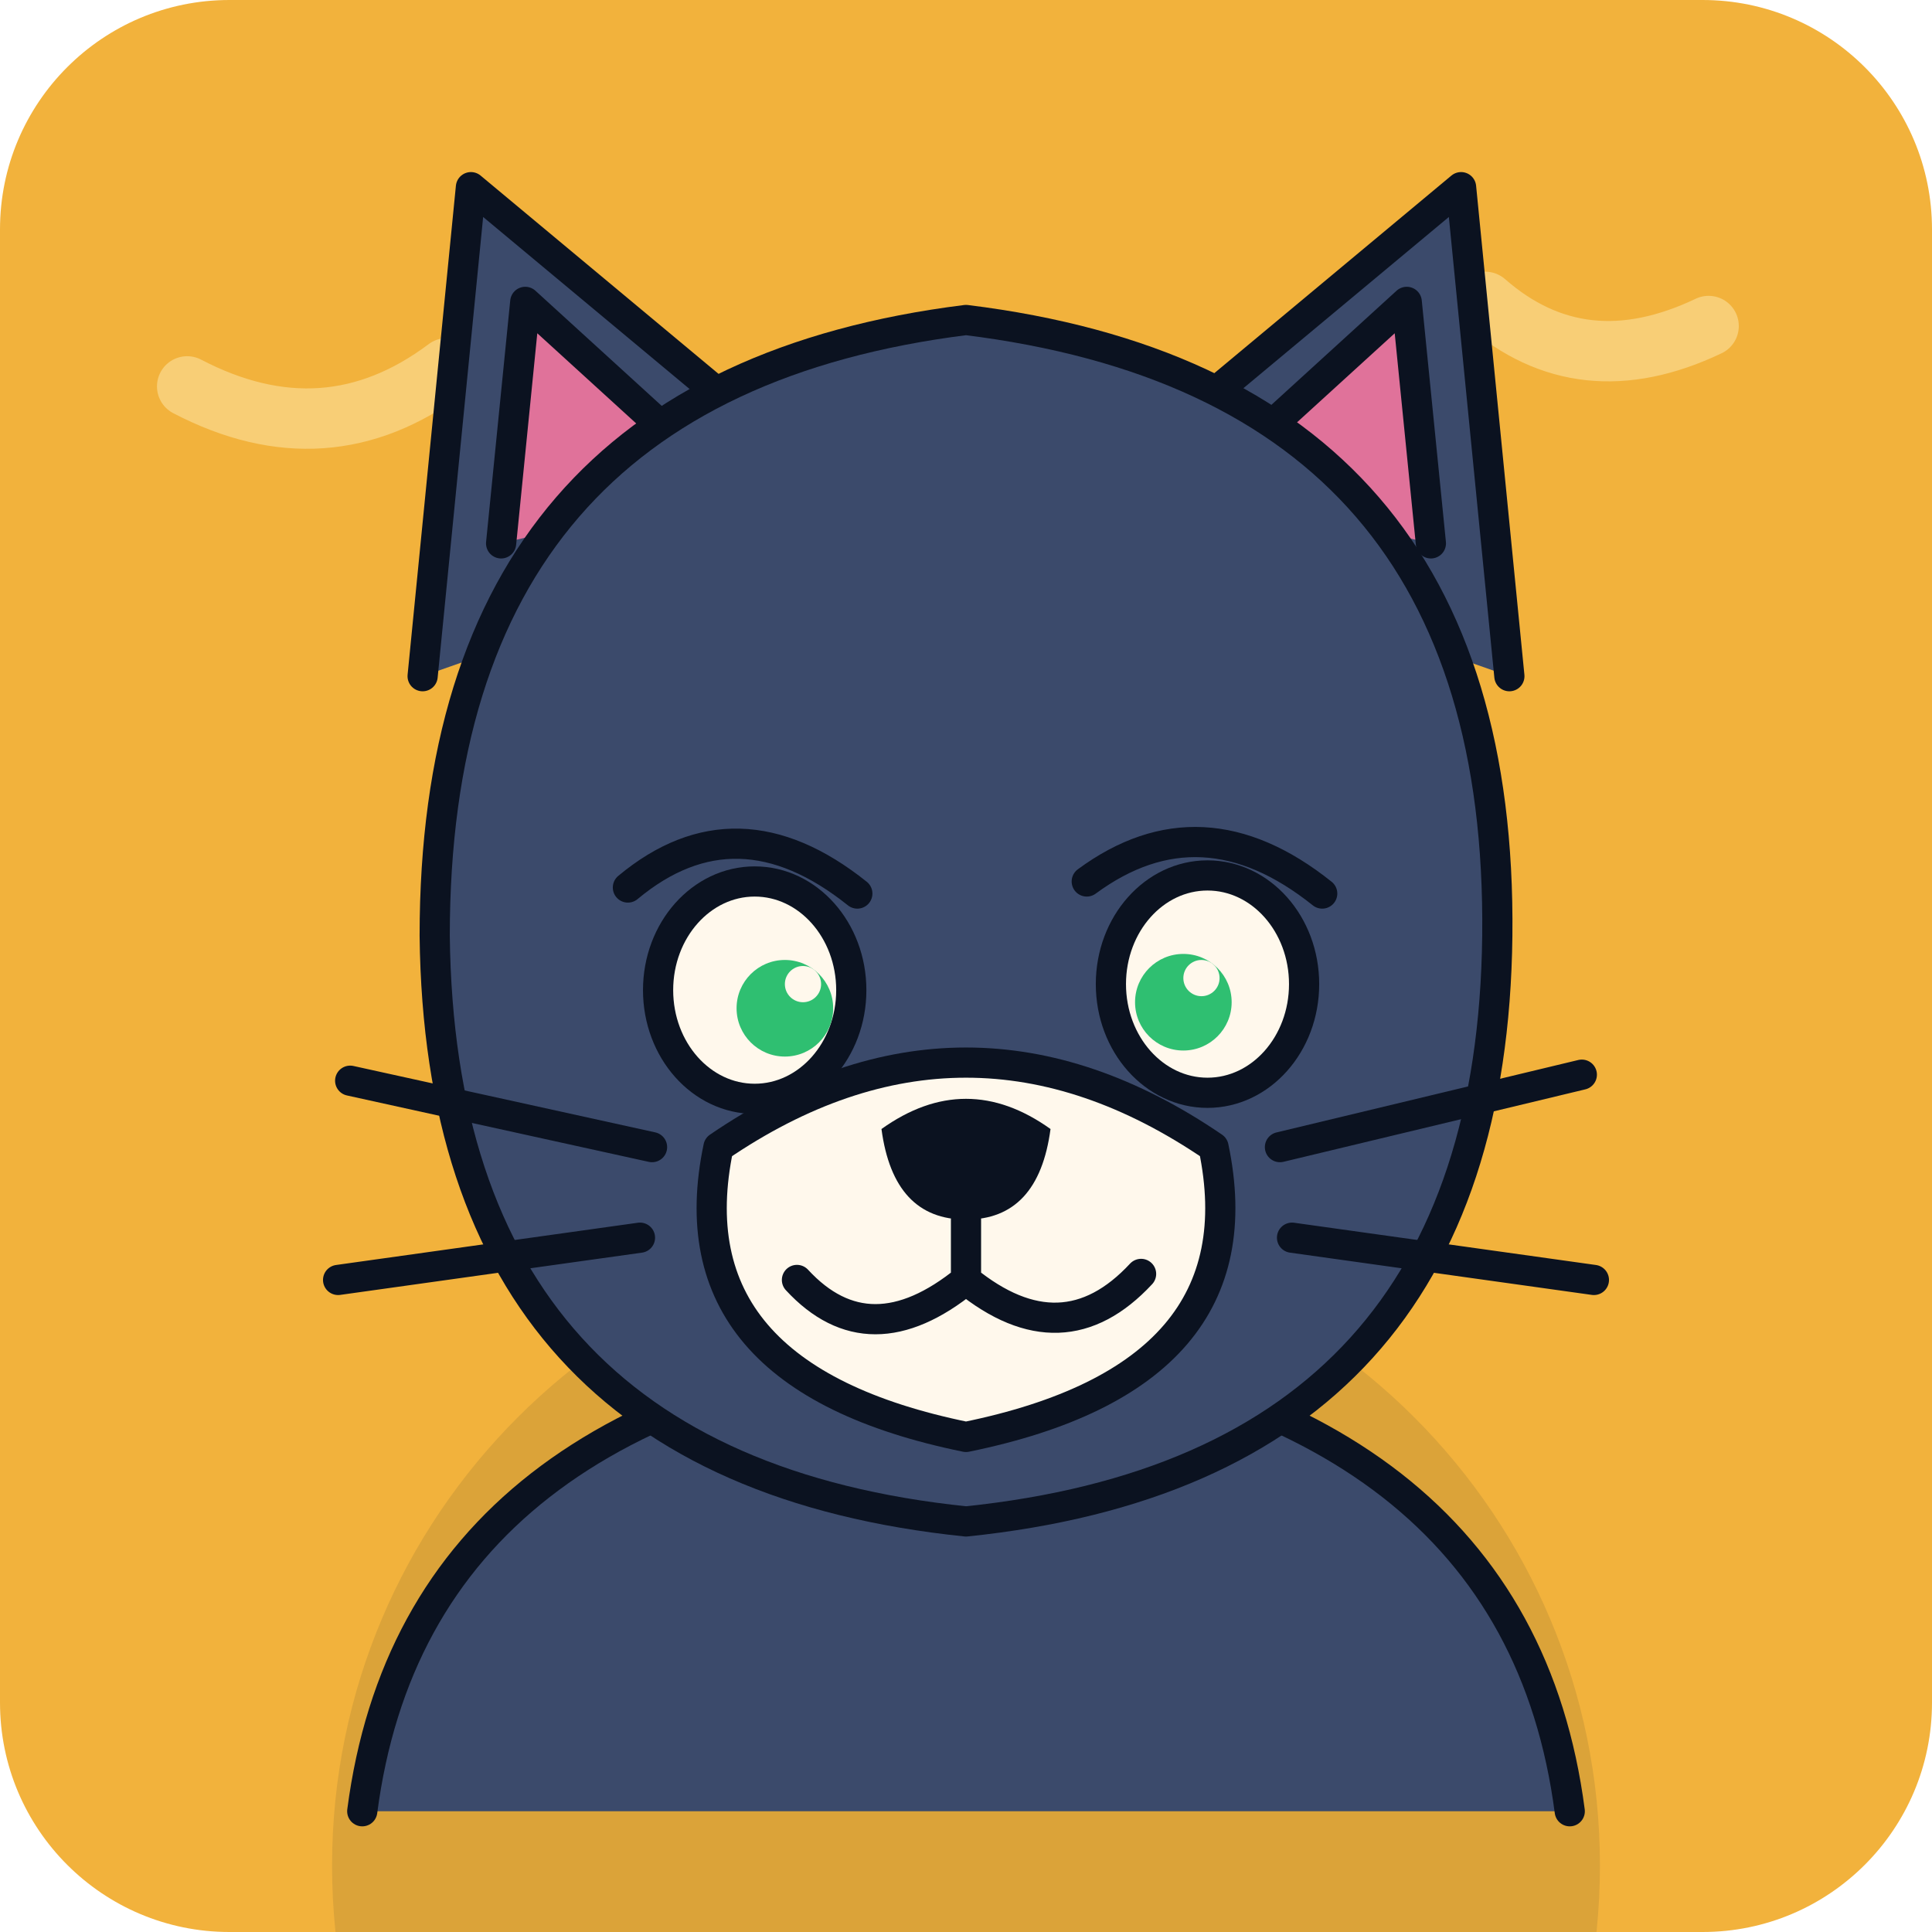
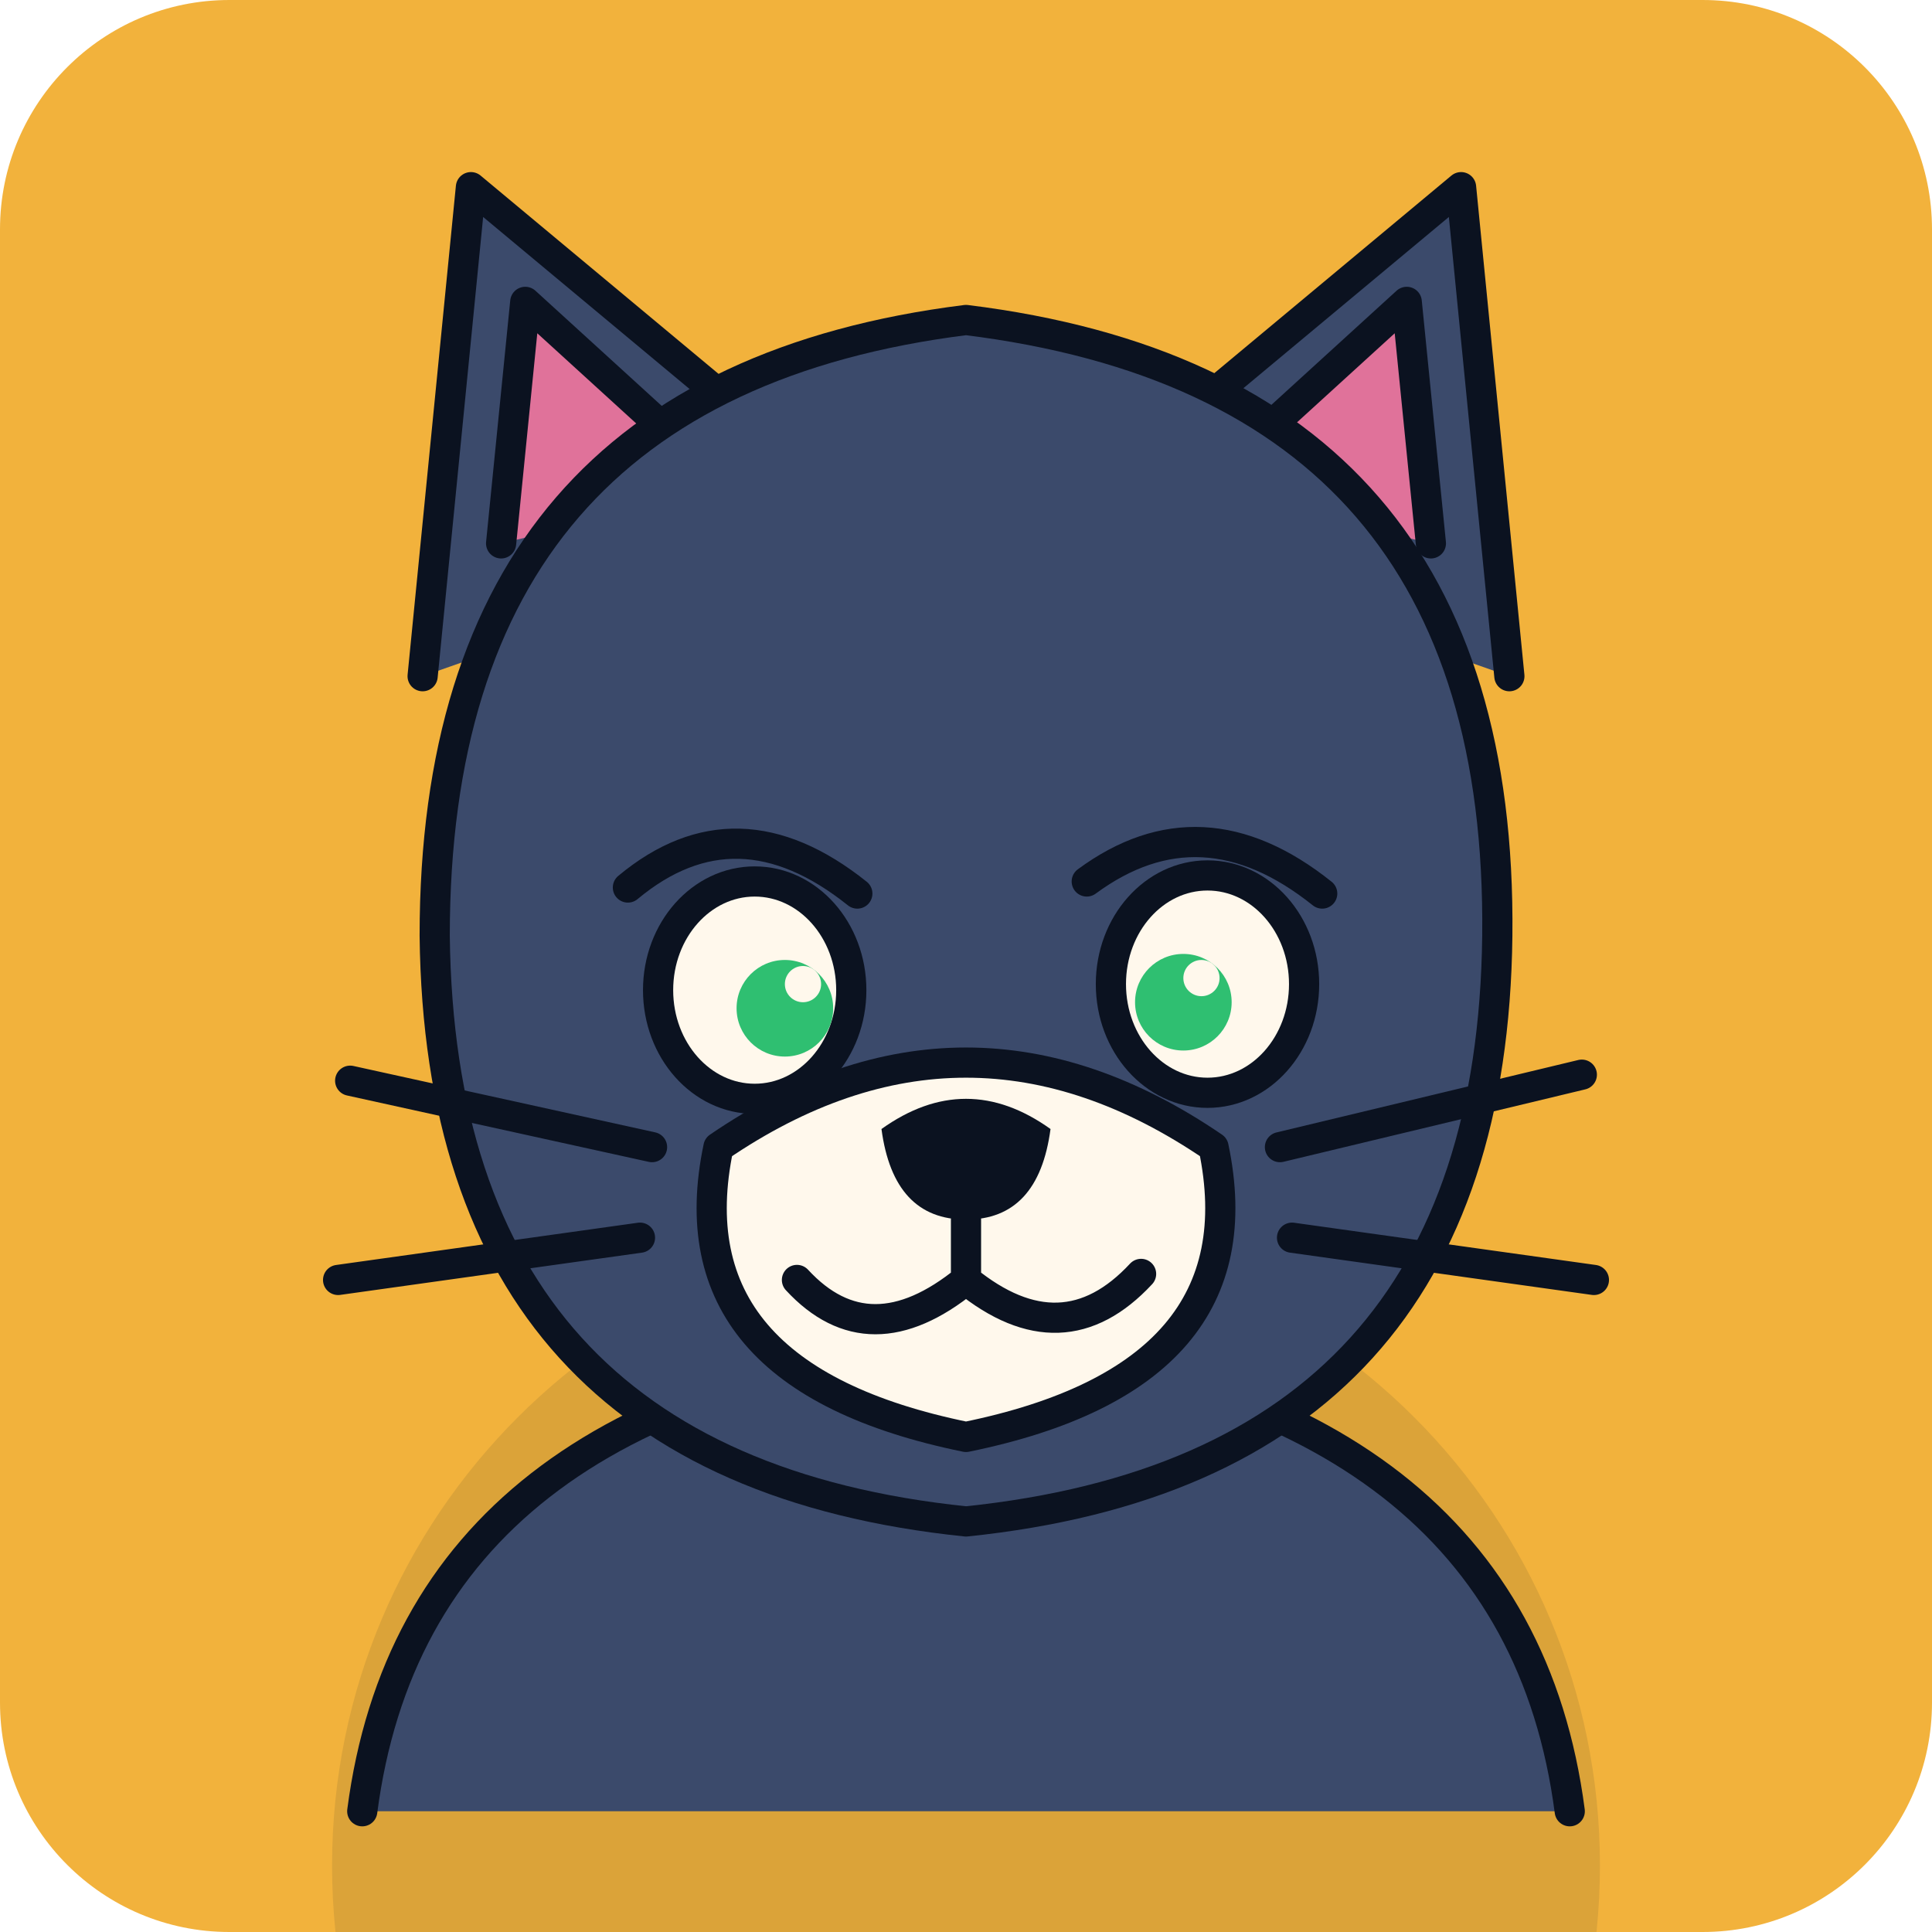
<svg xmlns="http://www.w3.org/2000/svg" width="320" height="320" viewBox="0 0 320 320" role="img" aria-label="Canlı setteki kedi avatarının profesyonel yorumu">
  <rect width="320" height="320" rx="38" fill="#f2b23c" />
  <circle cx="160" cy="309" r="105" fill="#0b1220" opacity=".1" />
-   <path d="M31 64q23 12 43-3M246 50q16 14 37 4" fill="none" stroke="#fff0bc" stroke-width="10" stroke-linecap="round" opacity=".45" />
  <path d="M70 112 78 31l66 55M250 112l-8-81-66 55" fill="#3b4a6b" stroke="#0b1220" stroke-width="5" stroke-linecap="round" stroke-linejoin="round" />
  <path d="m83 90 4-40 34 31M237 90l-4-40-34 31" fill="#e0729a" stroke="#0b1220" stroke-width="5" stroke-linecap="round" stroke-linejoin="round" />
  <path d="M60 300q9-69 100-78 91 9 100 78" fill="#3b4a6b" stroke="#0b1220" stroke-width="5" stroke-linecap="round" stroke-linejoin="round" />
  <path d="M72 155q0-91 88-102 89 11 88 102-1 88-88 97-87-9-88-97Z" fill="#3b4a6b" stroke="#0b1220" stroke-width="5" stroke-linecap="round" stroke-linejoin="round" />
  <path d="M104 147q18-15 38 1M180 146q19-14 39 2" fill="none" stroke="#0b1220" stroke-width="5" stroke-linecap="round" stroke-linejoin="round" />
  <ellipse cx="125" cy="164" rx="16" ry="18" fill="#fff8ec" stroke="#0b1220" stroke-width="5" stroke-linecap="round" stroke-linejoin="round" />
  <circle cx="130" cy="167" r="8" fill="#2fbf71" />
  <circle cx="133" cy="163" r="3" fill="#fff8ec" />
  <ellipse cx="200" cy="163" rx="16" ry="18" fill="#fff8ec" stroke="#0b1220" stroke-width="5" stroke-linecap="round" stroke-linejoin="round" />
  <circle cx="196" cy="166" r="8" fill="#2fbf71" />
  <circle cx="199" cy="162" r="3" fill="#fff8ec" />
  <path d="M119 190q41-28 82 0 8 38-41 48-49-10-41-48Z" fill="#fff8ec" stroke="#0b1220" stroke-width="5" stroke-linecap="round" stroke-linejoin="round" />
  <path d="M146 187q14-10 28 0-2 15-14 15t-14-15Z" fill="#0b1220" />
  <path d="M160 202v10M160 212q-16 13-28 0M160 212q16 13 29-1M108 190 58 179M106 205l-50 7M212 190l50-12M214 205l50 7" fill="none" stroke="#0b1220" stroke-width="5" stroke-linecap="round" stroke-linejoin="round" />
</svg>
